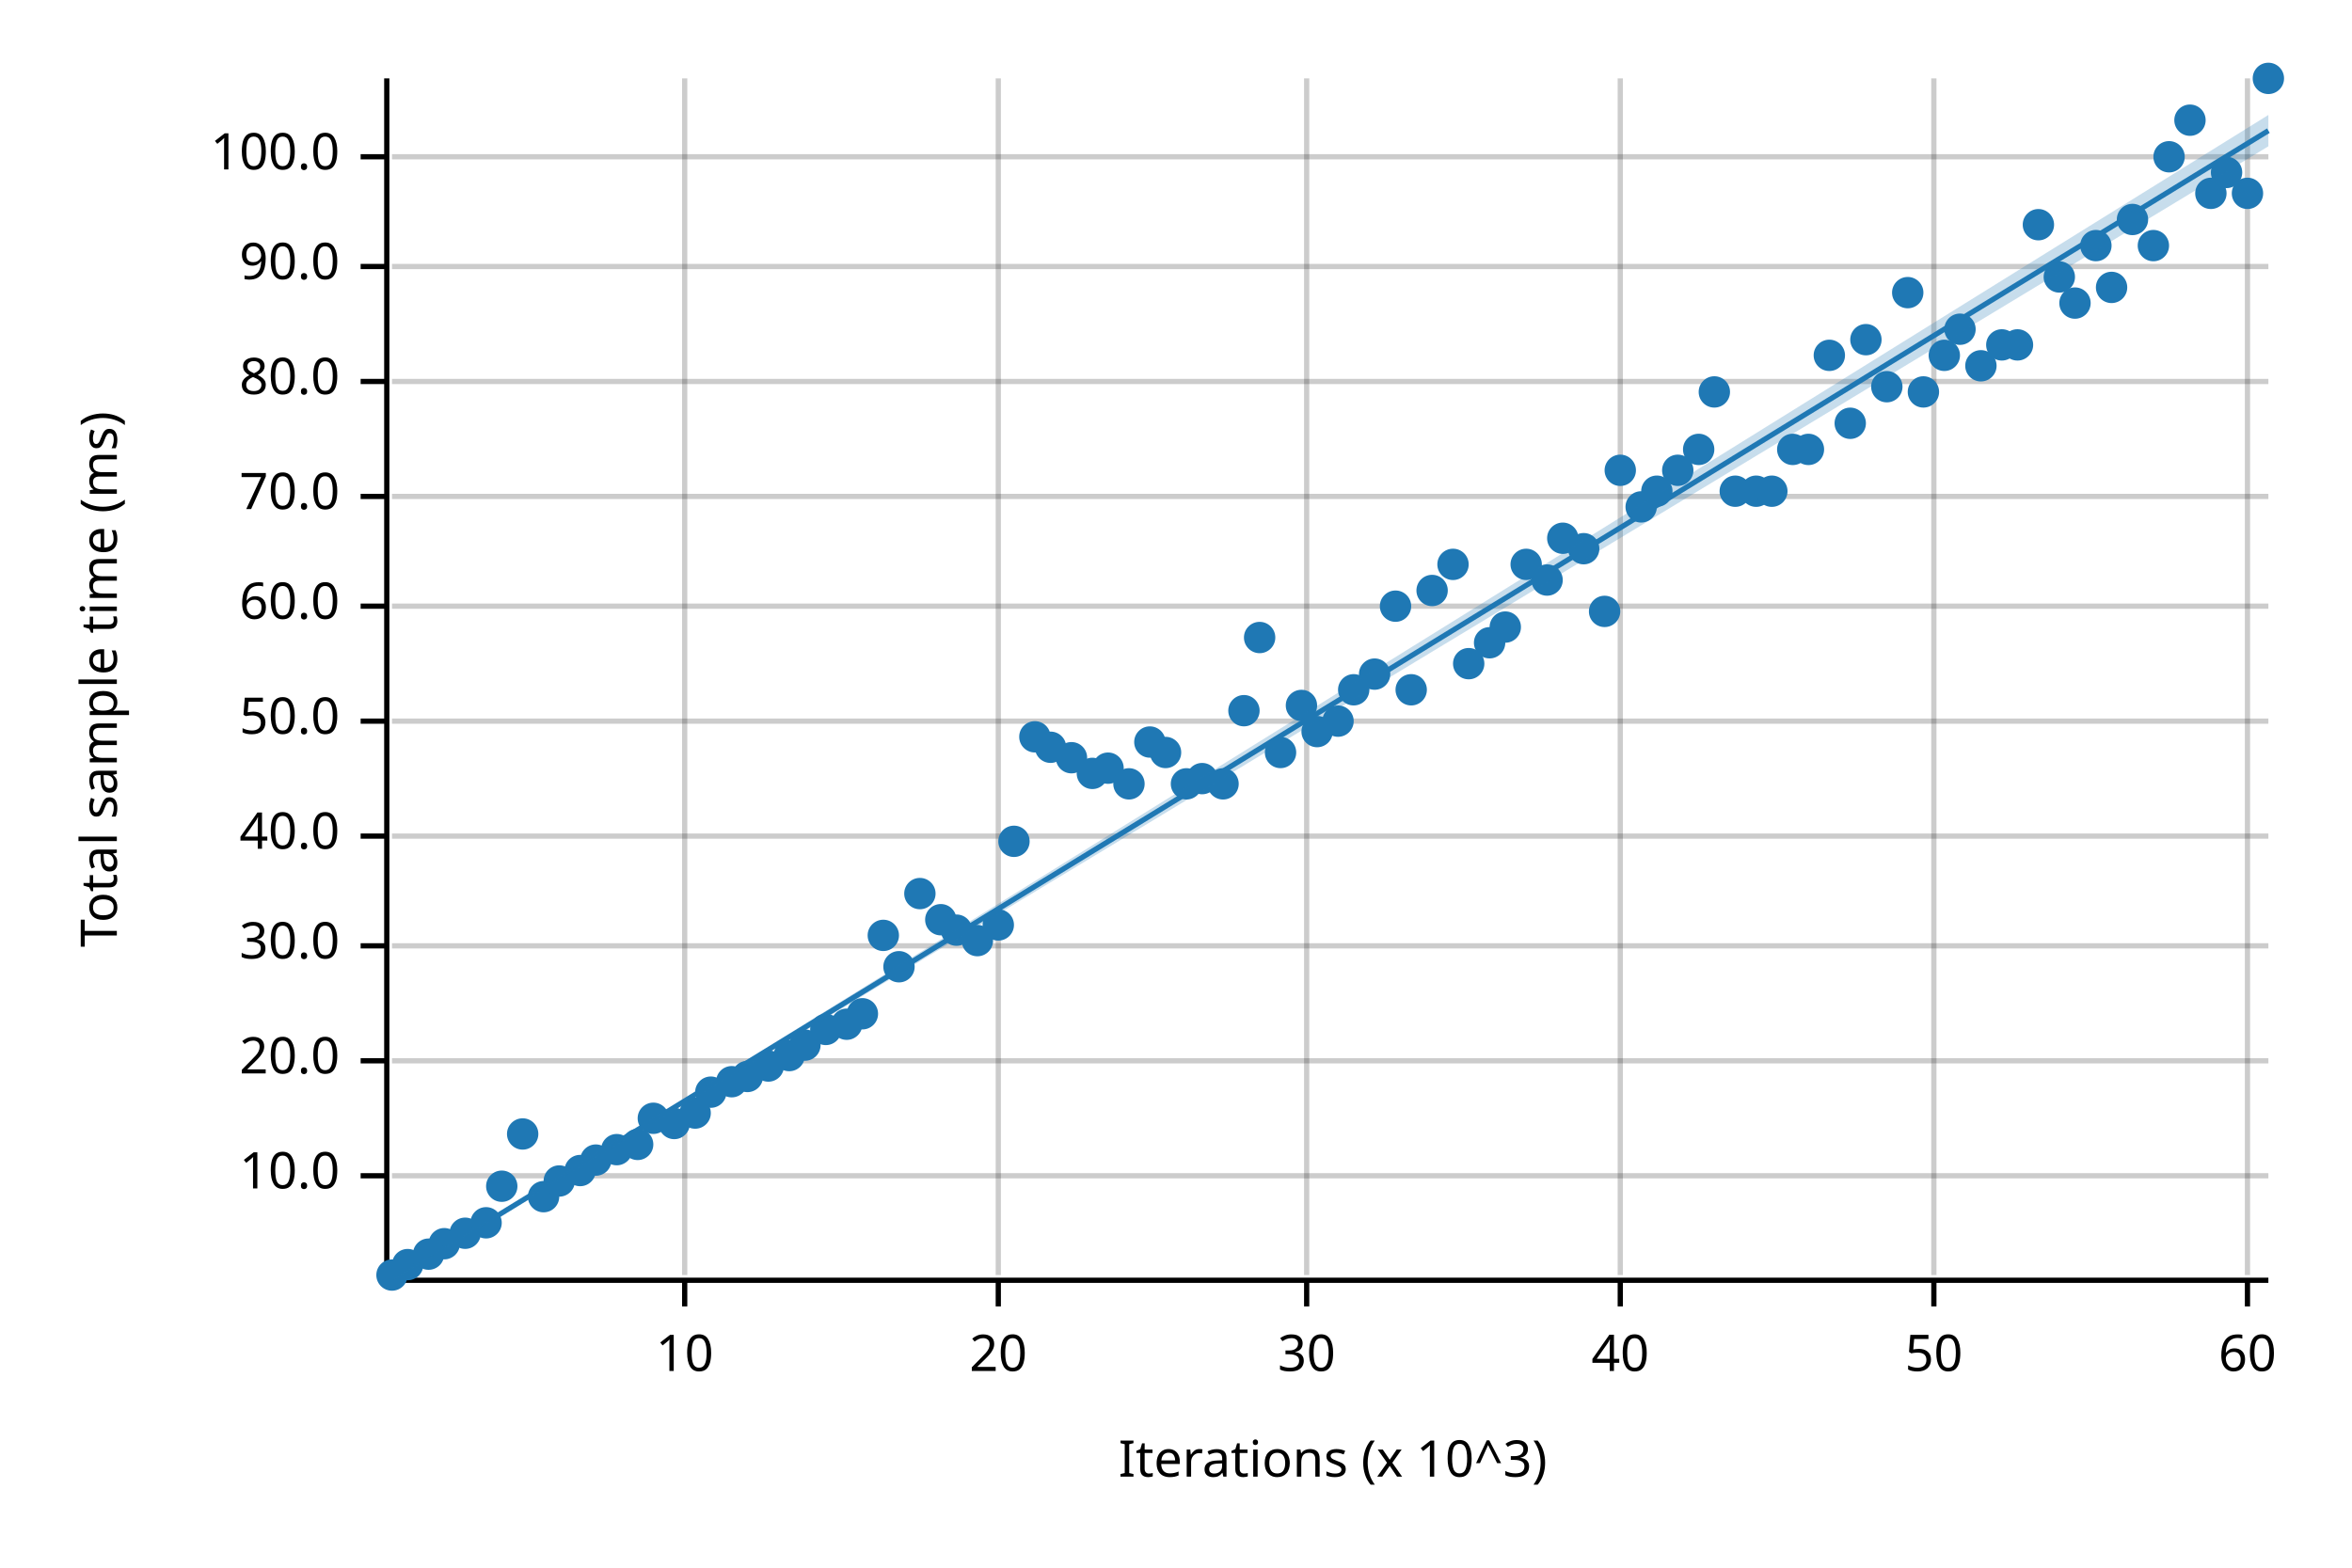
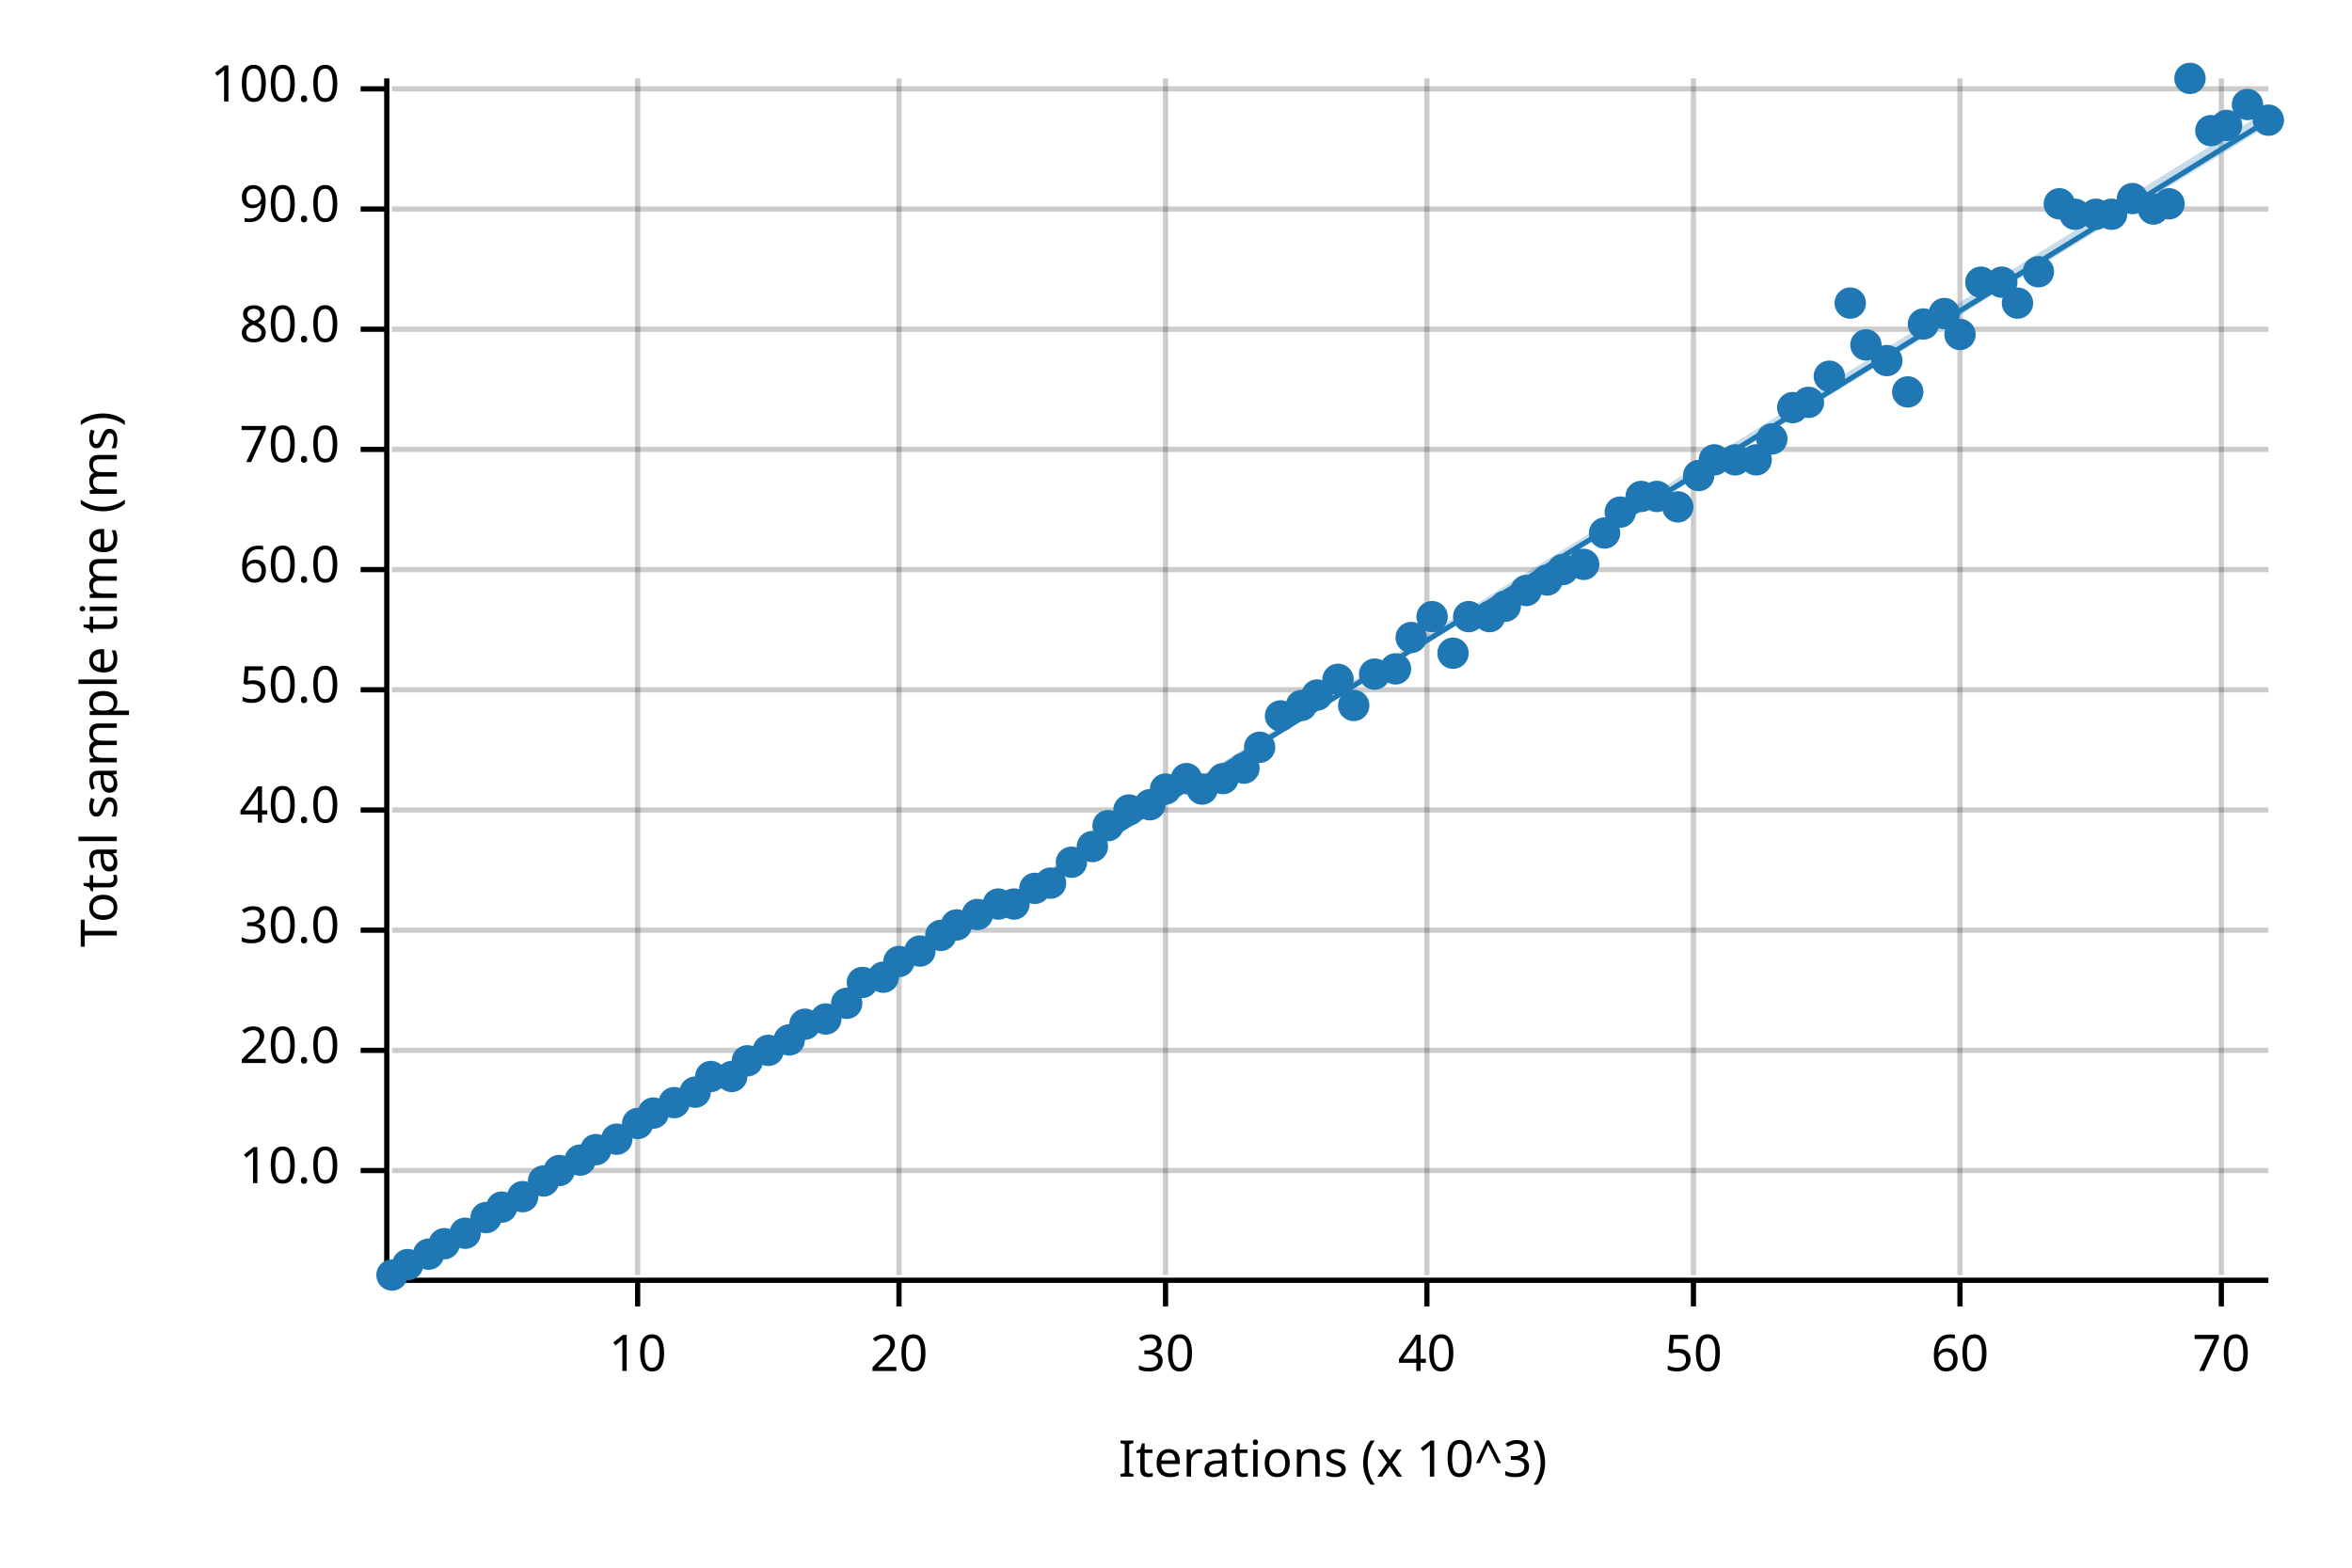
<svg xmlns="http://www.w3.org/2000/svg" width="450" height="300" viewBox="0 0 450 300">
  <text x="15" y="130" dy="0.76em" text-anchor="middle" font-family="sans-serif" font-size="9.677" opacity="1" fill="#000000" transform="rotate(270, 15, 130)">
Total sample time (ms)
</text>
  <text x="255" y="285" dy="-0.5ex" text-anchor="middle" font-family="sans-serif" font-size="9.677" opacity="1" fill="#000000">
Iterations (x 10^3)
</text>
-   <line opacity="0.2" stroke="#000000" stroke-width="1" x1="131" y1="244" x2="131" y2="15" />
-   <line opacity="0.2" stroke="#000000" stroke-width="1" x1="191" y1="244" x2="191" y2="15" />
-   <line opacity="0.2" stroke="#000000" stroke-width="1" x1="250" y1="244" x2="250" y2="15" />
-   <line opacity="0.2" stroke="#000000" stroke-width="1" x1="310" y1="244" x2="310" y2="15" />
-   <line opacity="0.2" stroke="#000000" stroke-width="1" x1="370" y1="244" x2="370" y2="15" />
-   <line opacity="0.2" stroke="#000000" stroke-width="1" x1="430" y1="244" x2="430" y2="15" />
-   <line opacity="0.2" stroke="#000000" stroke-width="1" x1="75" y1="225" x2="434" y2="225" />
-   <line opacity="0.2" stroke="#000000" stroke-width="1" x1="75" y1="203" x2="434" y2="203" />
-   <line opacity="0.2" stroke="#000000" stroke-width="1" x1="75" y1="181" x2="434" y2="181" />
-   <line opacity="0.2" stroke="#000000" stroke-width="1" x1="75" y1="160" x2="434" y2="160" />
-   <line opacity="0.2" stroke="#000000" stroke-width="1" x1="75" y1="138" x2="434" y2="138" />
-   <line opacity="0.2" stroke="#000000" stroke-width="1" x1="75" y1="116" x2="434" y2="116" />
-   <line opacity="0.2" stroke="#000000" stroke-width="1" x1="75" y1="95" x2="434" y2="95" />
-   <line opacity="0.2" stroke="#000000" stroke-width="1" x1="75" y1="73" x2="434" y2="73" />
-   <line opacity="0.2" stroke="#000000" stroke-width="1" x1="75" y1="51" x2="434" y2="51" />
-   <line opacity="0.2" stroke="#000000" stroke-width="1" x1="75" y1="30" x2="434" y2="30" />
+   <line opacity="0.2" stroke="#000000" stroke-width="1" x1="122" y1="244" x2="122" y2="15" />
+   <line opacity="0.2" stroke="#000000" stroke-width="1" x1="172" y1="244" x2="172" y2="15" />
+   <line opacity="0.2" stroke="#000000" stroke-width="1" x1="223" y1="244" x2="223" y2="15" />
+   <line opacity="0.2" stroke="#000000" stroke-width="1" x1="273" y1="244" x2="273" y2="15" />
+   <line opacity="0.2" stroke="#000000" stroke-width="1" x1="324" y1="244" x2="324" y2="15" />
+   <line opacity="0.2" stroke="#000000" stroke-width="1" x1="375" y1="244" x2="375" y2="15" />
+   <line opacity="0.2" stroke="#000000" stroke-width="1" x1="425" y1="244" x2="425" y2="15" />
+   <line opacity="0.2" stroke="#000000" stroke-width="1" x1="75" y1="224" x2="434" y2="224" />
+   <line opacity="0.2" stroke="#000000" stroke-width="1" x1="75" y1="201" x2="434" y2="201" />
+   <line opacity="0.2" stroke="#000000" stroke-width="1" x1="75" y1="178" x2="434" y2="178" />
+   <line opacity="0.2" stroke="#000000" stroke-width="1" x1="75" y1="155" x2="434" y2="155" />
+   <line opacity="0.2" stroke="#000000" stroke-width="1" x1="75" y1="132" x2="434" y2="132" />
+   <line opacity="0.2" stroke="#000000" stroke-width="1" x1="75" y1="109" x2="434" y2="109" />
+   <line opacity="0.2" stroke="#000000" stroke-width="1" x1="75" y1="86" x2="434" y2="86" />
+   <line opacity="0.2" stroke="#000000" stroke-width="1" x1="75" y1="63" x2="434" y2="63" />
+   <line opacity="0.2" stroke="#000000" stroke-width="1" x1="75" y1="40" x2="434" y2="40" />
+   <line opacity="0.2" stroke="#000000" stroke-width="1" x1="75" y1="17" x2="434" y2="17" />
  <polyline fill="none" opacity="1" stroke="#000000" stroke-width="1" points="74,15 74,244 " />
-   <text x="65" y="225" dy="0.5ex" text-anchor="end" font-family="sans-serif" font-size="9.677" opacity="1" fill="#000000">
+   <text x="65" y="224" dy="0.5ex" text-anchor="end" font-family="sans-serif" font-size="9.677" opacity="1" fill="#000000">
10.0
</text>
-   <polyline fill="none" opacity="1" stroke="#000000" stroke-width="1" points="69,225 74,225 " />
-   <text x="65" y="203" dy="0.5ex" text-anchor="end" font-family="sans-serif" font-size="9.677" opacity="1" fill="#000000">
+   <polyline fill="none" opacity="1" stroke="#000000" stroke-width="1" points="69,224 74,224 " />
+   <text x="65" y="201" dy="0.5ex" text-anchor="end" font-family="sans-serif" font-size="9.677" opacity="1" fill="#000000">
20.0
</text>
-   <polyline fill="none" opacity="1" stroke="#000000" stroke-width="1" points="69,203 74,203 " />
-   <text x="65" y="181" dy="0.5ex" text-anchor="end" font-family="sans-serif" font-size="9.677" opacity="1" fill="#000000">
+   <polyline fill="none" opacity="1" stroke="#000000" stroke-width="1" points="69,201 74,201 " />
+   <text x="65" y="178" dy="0.5ex" text-anchor="end" font-family="sans-serif" font-size="9.677" opacity="1" fill="#000000">
30.0
</text>
-   <polyline fill="none" opacity="1" stroke="#000000" stroke-width="1" points="69,181 74,181 " />
-   <text x="65" y="160" dy="0.5ex" text-anchor="end" font-family="sans-serif" font-size="9.677" opacity="1" fill="#000000">
+   <polyline fill="none" opacity="1" stroke="#000000" stroke-width="1" points="69,178 74,178 " />
+   <text x="65" y="155" dy="0.5ex" text-anchor="end" font-family="sans-serif" font-size="9.677" opacity="1" fill="#000000">
40.0
</text>
-   <polyline fill="none" opacity="1" stroke="#000000" stroke-width="1" points="69,160 74,160 " />
-   <text x="65" y="138" dy="0.5ex" text-anchor="end" font-family="sans-serif" font-size="9.677" opacity="1" fill="#000000">
+   <polyline fill="none" opacity="1" stroke="#000000" stroke-width="1" points="69,155 74,155 " />
+   <text x="65" y="132" dy="0.5ex" text-anchor="end" font-family="sans-serif" font-size="9.677" opacity="1" fill="#000000">
50.0
</text>
-   <polyline fill="none" opacity="1" stroke="#000000" stroke-width="1" points="69,138 74,138 " />
-   <text x="65" y="116" dy="0.5ex" text-anchor="end" font-family="sans-serif" font-size="9.677" opacity="1" fill="#000000">
+   <polyline fill="none" opacity="1" stroke="#000000" stroke-width="1" points="69,132 74,132 " />
+   <text x="65" y="109" dy="0.5ex" text-anchor="end" font-family="sans-serif" font-size="9.677" opacity="1" fill="#000000">
60.0
</text>
-   <polyline fill="none" opacity="1" stroke="#000000" stroke-width="1" points="69,116 74,116 " />
-   <text x="65" y="95" dy="0.5ex" text-anchor="end" font-family="sans-serif" font-size="9.677" opacity="1" fill="#000000">
+   <polyline fill="none" opacity="1" stroke="#000000" stroke-width="1" points="69,109 74,109 " />
+   <text x="65" y="86" dy="0.5ex" text-anchor="end" font-family="sans-serif" font-size="9.677" opacity="1" fill="#000000">
70.0
</text>
-   <polyline fill="none" opacity="1" stroke="#000000" stroke-width="1" points="69,95 74,95 " />
-   <text x="65" y="73" dy="0.5ex" text-anchor="end" font-family="sans-serif" font-size="9.677" opacity="1" fill="#000000">
+   <polyline fill="none" opacity="1" stroke="#000000" stroke-width="1" points="69,86 74,86 " />
+   <text x="65" y="63" dy="0.5ex" text-anchor="end" font-family="sans-serif" font-size="9.677" opacity="1" fill="#000000">
80.0
</text>
-   <polyline fill="none" opacity="1" stroke="#000000" stroke-width="1" points="69,73 74,73 " />
-   <text x="65" y="51" dy="0.5ex" text-anchor="end" font-family="sans-serif" font-size="9.677" opacity="1" fill="#000000">
+   <polyline fill="none" opacity="1" stroke="#000000" stroke-width="1" points="69,63 74,63 " />
+   <text x="65" y="40" dy="0.5ex" text-anchor="end" font-family="sans-serif" font-size="9.677" opacity="1" fill="#000000">
90.0
</text>
-   <polyline fill="none" opacity="1" stroke="#000000" stroke-width="1" points="69,51 74,51 " />
-   <text x="65" y="30" dy="0.5ex" text-anchor="end" font-family="sans-serif" font-size="9.677" opacity="1" fill="#000000">
+   <polyline fill="none" opacity="1" stroke="#000000" stroke-width="1" points="69,40 74,40 " />
+   <text x="65" y="17" dy="0.5ex" text-anchor="end" font-family="sans-serif" font-size="9.677" opacity="1" fill="#000000">
100.0
</text>
-   <polyline fill="none" opacity="1" stroke="#000000" stroke-width="1" points="69,30 74,30 " />
+   <polyline fill="none" opacity="1" stroke="#000000" stroke-width="1" points="69,17 74,17 " />
  <polyline fill="none" opacity="1" stroke="#000000" stroke-width="1" points="75,245 434,245 " />
-   <text x="131" y="255" dy="0.76em" text-anchor="middle" font-family="sans-serif" font-size="9.677" opacity="1" fill="#000000">
+   <text x="122" y="255" dy="0.76em" text-anchor="middle" font-family="sans-serif" font-size="9.677" opacity="1" fill="#000000">
10
</text>
-   <polyline fill="none" opacity="1" stroke="#000000" stroke-width="1" points="131,245 131,250 " />
-   <text x="191" y="255" dy="0.76em" text-anchor="middle" font-family="sans-serif" font-size="9.677" opacity="1" fill="#000000">
+   <polyline fill="none" opacity="1" stroke="#000000" stroke-width="1" points="122,245 122,250 " />
+   <text x="172" y="255" dy="0.76em" text-anchor="middle" font-family="sans-serif" font-size="9.677" opacity="1" fill="#000000">
20
</text>
-   <polyline fill="none" opacity="1" stroke="#000000" stroke-width="1" points="191,245 191,250 " />
-   <text x="250" y="255" dy="0.76em" text-anchor="middle" font-family="sans-serif" font-size="9.677" opacity="1" fill="#000000">
+   <polyline fill="none" opacity="1" stroke="#000000" stroke-width="1" points="172,245 172,250 " />
+   <text x="223" y="255" dy="0.76em" text-anchor="middle" font-family="sans-serif" font-size="9.677" opacity="1" fill="#000000">
30
</text>
-   <polyline fill="none" opacity="1" stroke="#000000" stroke-width="1" points="250,245 250,250 " />
-   <text x="310" y="255" dy="0.76em" text-anchor="middle" font-family="sans-serif" font-size="9.677" opacity="1" fill="#000000">
+   <polyline fill="none" opacity="1" stroke="#000000" stroke-width="1" points="223,245 223,250 " />
+   <text x="273" y="255" dy="0.76em" text-anchor="middle" font-family="sans-serif" font-size="9.677" opacity="1" fill="#000000">
40
</text>
-   <polyline fill="none" opacity="1" stroke="#000000" stroke-width="1" points="310,245 310,250 " />
-   <text x="370" y="255" dy="0.76em" text-anchor="middle" font-family="sans-serif" font-size="9.677" opacity="1" fill="#000000">
+   <polyline fill="none" opacity="1" stroke="#000000" stroke-width="1" points="273,245 273,250 " />
+   <text x="324" y="255" dy="0.76em" text-anchor="middle" font-family="sans-serif" font-size="9.677" opacity="1" fill="#000000">
50
</text>
-   <polyline fill="none" opacity="1" stroke="#000000" stroke-width="1" points="370,245 370,250 " />
-   <text x="430" y="255" dy="0.76em" text-anchor="middle" font-family="sans-serif" font-size="9.677" opacity="1" fill="#000000">
+   <polyline fill="none" opacity="1" stroke="#000000" stroke-width="1" points="324,245 324,250 " />
+   <text x="375" y="255" dy="0.76em" text-anchor="middle" font-family="sans-serif" font-size="9.677" opacity="1" fill="#000000">
60
</text>
-   <polyline fill="none" opacity="1" stroke="#000000" stroke-width="1" points="430,245 430,250 " />
+   <polyline fill="none" opacity="1" stroke="#000000" stroke-width="1" points="375,245 375,250 " />
+   <text x="425" y="255" dy="0.76em" text-anchor="middle" font-family="sans-serif" font-size="9.677" opacity="1" fill="#000000">
+ 70
+ </text>
+   <polyline fill="none" opacity="1" stroke="#000000" stroke-width="1" points="425,245 425,250 " />
  <circle cx="75" cy="244" r="3" opacity="1" fill="#1F78B4" stroke="none" stroke-width="1" />
  <circle cx="78" cy="242" r="3" opacity="1" fill="#1F78B4" stroke="none" stroke-width="1" />
  <circle cx="82" cy="240" r="3" opacity="1" fill="#1F78B4" stroke="none" stroke-width="1" />
  <circle cx="85" cy="238" r="3" opacity="1" fill="#1F78B4" stroke="none" stroke-width="1" />
  <circle cx="89" cy="236" r="3" opacity="1" fill="#1F78B4" stroke="none" stroke-width="1" />
-   <circle cx="93" cy="234" r="3" opacity="1" fill="#1F78B4" stroke="none" stroke-width="1" />
-   <circle cx="96" cy="227" r="3" opacity="1" fill="#1F78B4" stroke="none" stroke-width="1" />
-   <circle cx="100" cy="217" r="3" opacity="1" fill="#1F78B4" stroke="none" stroke-width="1" />
-   <circle cx="104" cy="229" r="3" opacity="1" fill="#1F78B4" stroke="none" stroke-width="1" />
-   <circle cx="107" cy="226" r="3" opacity="1" fill="#1F78B4" stroke="none" stroke-width="1" />
-   <circle cx="111" cy="224" r="3" opacity="1" fill="#1F78B4" stroke="none" stroke-width="1" />
-   <circle cx="114" cy="222" r="3" opacity="1" fill="#1F78B4" stroke="none" stroke-width="1" />
-   <circle cx="118" cy="220" r="3" opacity="1" fill="#1F78B4" stroke="none" stroke-width="1" />
-   <circle cx="122" cy="219" r="3" opacity="1" fill="#1F78B4" stroke="none" stroke-width="1" />
-   <circle cx="125" cy="214" r="3" opacity="1" fill="#1F78B4" stroke="none" stroke-width="1" />
-   <circle cx="129" cy="215" r="3" opacity="1" fill="#1F78B4" stroke="none" stroke-width="1" />
-   <circle cx="133" cy="213" r="3" opacity="1" fill="#1F78B4" stroke="none" stroke-width="1" />
-   <circle cx="136" cy="209" r="3" opacity="1" fill="#1F78B4" stroke="none" stroke-width="1" />
-   <circle cx="140" cy="207" r="3" opacity="1" fill="#1F78B4" stroke="none" stroke-width="1" />
-   <circle cx="143" cy="206" r="3" opacity="1" fill="#1F78B4" stroke="none" stroke-width="1" />
-   <circle cx="147" cy="204" r="3" opacity="1" fill="#1F78B4" stroke="none" stroke-width="1" />
-   <circle cx="151" cy="202" r="3" opacity="1" fill="#1F78B4" stroke="none" stroke-width="1" />
-   <circle cx="154" cy="200" r="3" opacity="1" fill="#1F78B4" stroke="none" stroke-width="1" />
-   <circle cx="158" cy="197" r="3" opacity="1" fill="#1F78B4" stroke="none" stroke-width="1" />
-   <circle cx="162" cy="196" r="3" opacity="1" fill="#1F78B4" stroke="none" stroke-width="1" />
-   <circle cx="165" cy="194" r="3" opacity="1" fill="#1F78B4" stroke="none" stroke-width="1" />
-   <circle cx="169" cy="179" r="3" opacity="1" fill="#1F78B4" stroke="none" stroke-width="1" />
-   <circle cx="172" cy="185" r="3" opacity="1" fill="#1F78B4" stroke="none" stroke-width="1" />
-   <circle cx="176" cy="171" r="3" opacity="1" fill="#1F78B4" stroke="none" stroke-width="1" />
-   <circle cx="180" cy="176" r="3" opacity="1" fill="#1F78B4" stroke="none" stroke-width="1" />
-   <circle cx="183" cy="178" r="3" opacity="1" fill="#1F78B4" stroke="none" stroke-width="1" />
-   <circle cx="187" cy="180" r="3" opacity="1" fill="#1F78B4" stroke="none" stroke-width="1" />
-   <circle cx="191" cy="177" r="3" opacity="1" fill="#1F78B4" stroke="none" stroke-width="1" />
-   <circle cx="194" cy="161" r="3" opacity="1" fill="#1F78B4" stroke="none" stroke-width="1" />
-   <circle cx="198" cy="141" r="3" opacity="1" fill="#1F78B4" stroke="none" stroke-width="1" />
-   <circle cx="201" cy="143" r="3" opacity="1" fill="#1F78B4" stroke="none" stroke-width="1" />
-   <circle cx="205" cy="145" r="3" opacity="1" fill="#1F78B4" stroke="none" stroke-width="1" />
-   <circle cx="209" cy="148" r="3" opacity="1" fill="#1F78B4" stroke="none" stroke-width="1" />
-   <circle cx="212" cy="147" r="3" opacity="1" fill="#1F78B4" stroke="none" stroke-width="1" />
-   <circle cx="216" cy="150" r="3" opacity="1" fill="#1F78B4" stroke="none" stroke-width="1" />
-   <circle cx="220" cy="142" r="3" opacity="1" fill="#1F78B4" stroke="none" stroke-width="1" />
-   <circle cx="223" cy="144" r="3" opacity="1" fill="#1F78B4" stroke="none" stroke-width="1" />
-   <circle cx="227" cy="150" r="3" opacity="1" fill="#1F78B4" stroke="none" stroke-width="1" />
-   <circle cx="230" cy="149" r="3" opacity="1" fill="#1F78B4" stroke="none" stroke-width="1" />
-   <circle cx="234" cy="150" r="3" opacity="1" fill="#1F78B4" stroke="none" stroke-width="1" />
-   <circle cx="238" cy="136" r="3" opacity="1" fill="#1F78B4" stroke="none" stroke-width="1" />
-   <circle cx="241" cy="122" r="3" opacity="1" fill="#1F78B4" stroke="none" stroke-width="1" />
-   <circle cx="245" cy="144" r="3" opacity="1" fill="#1F78B4" stroke="none" stroke-width="1" />
+   <circle cx="93" cy="233" r="3" opacity="1" fill="#1F78B4" stroke="none" stroke-width="1" />
+   <circle cx="96" cy="231" r="3" opacity="1" fill="#1F78B4" stroke="none" stroke-width="1" />
+   <circle cx="100" cy="229" r="3" opacity="1" fill="#1F78B4" stroke="none" stroke-width="1" />
+   <circle cx="104" cy="226" r="3" opacity="1" fill="#1F78B4" stroke="none" stroke-width="1" />
+   <circle cx="107" cy="224" r="3" opacity="1" fill="#1F78B4" stroke="none" stroke-width="1" />
+   <circle cx="111" cy="222" r="3" opacity="1" fill="#1F78B4" stroke="none" stroke-width="1" />
+   <circle cx="114" cy="220" r="3" opacity="1" fill="#1F78B4" stroke="none" stroke-width="1" />
+   <circle cx="118" cy="218" r="3" opacity="1" fill="#1F78B4" stroke="none" stroke-width="1" />
+   <circle cx="122" cy="215" r="3" opacity="1" fill="#1F78B4" stroke="none" stroke-width="1" />
+   <circle cx="125" cy="213" r="3" opacity="1" fill="#1F78B4" stroke="none" stroke-width="1" />
+   <circle cx="129" cy="211" r="3" opacity="1" fill="#1F78B4" stroke="none" stroke-width="1" />
+   <circle cx="133" cy="209" r="3" opacity="1" fill="#1F78B4" stroke="none" stroke-width="1" />
+   <circle cx="136" cy="206" r="3" opacity="1" fill="#1F78B4" stroke="none" stroke-width="1" />
+   <circle cx="140" cy="206" r="3" opacity="1" fill="#1F78B4" stroke="none" stroke-width="1" />
+   <circle cx="143" cy="203" r="3" opacity="1" fill="#1F78B4" stroke="none" stroke-width="1" />
+   <circle cx="147" cy="201" r="3" opacity="1" fill="#1F78B4" stroke="none" stroke-width="1" />
+   <circle cx="151" cy="199" r="3" opacity="1" fill="#1F78B4" stroke="none" stroke-width="1" />
+   <circle cx="154" cy="196" r="3" opacity="1" fill="#1F78B4" stroke="none" stroke-width="1" />
+   <circle cx="158" cy="195" r="3" opacity="1" fill="#1F78B4" stroke="none" stroke-width="1" />
+   <circle cx="162" cy="192" r="3" opacity="1" fill="#1F78B4" stroke="none" stroke-width="1" />
+   <circle cx="165" cy="188" r="3" opacity="1" fill="#1F78B4" stroke="none" stroke-width="1" />
+   <circle cx="169" cy="187" r="3" opacity="1" fill="#1F78B4" stroke="none" stroke-width="1" />
+   <circle cx="172" cy="184" r="3" opacity="1" fill="#1F78B4" stroke="none" stroke-width="1" />
+   <circle cx="176" cy="182" r="3" opacity="1" fill="#1F78B4" stroke="none" stroke-width="1" />
+   <circle cx="180" cy="179" r="3" opacity="1" fill="#1F78B4" stroke="none" stroke-width="1" />
+   <circle cx="183" cy="177" r="3" opacity="1" fill="#1F78B4" stroke="none" stroke-width="1" />
+   <circle cx="187" cy="175" r="3" opacity="1" fill="#1F78B4" stroke="none" stroke-width="1" />
+   <circle cx="191" cy="173" r="3" opacity="1" fill="#1F78B4" stroke="none" stroke-width="1" />
+   <circle cx="194" cy="173" r="3" opacity="1" fill="#1F78B4" stroke="none" stroke-width="1" />
+   <circle cx="198" cy="170" r="3" opacity="1" fill="#1F78B4" stroke="none" stroke-width="1" />
+   <circle cx="201" cy="169" r="3" opacity="1" fill="#1F78B4" stroke="none" stroke-width="1" />
+   <circle cx="205" cy="165" r="3" opacity="1" fill="#1F78B4" stroke="none" stroke-width="1" />
+   <circle cx="209" cy="162" r="3" opacity="1" fill="#1F78B4" stroke="none" stroke-width="1" />
+   <circle cx="212" cy="158" r="3" opacity="1" fill="#1F78B4" stroke="none" stroke-width="1" />
+   <circle cx="216" cy="155" r="3" opacity="1" fill="#1F78B4" stroke="none" stroke-width="1" />
+   <circle cx="220" cy="154" r="3" opacity="1" fill="#1F78B4" stroke="none" stroke-width="1" />
+   <circle cx="223" cy="151" r="3" opacity="1" fill="#1F78B4" stroke="none" stroke-width="1" />
+   <circle cx="227" cy="149" r="3" opacity="1" fill="#1F78B4" stroke="none" stroke-width="1" />
+   <circle cx="230" cy="151" r="3" opacity="1" fill="#1F78B4" stroke="none" stroke-width="1" />
+   <circle cx="234" cy="149" r="3" opacity="1" fill="#1F78B4" stroke="none" stroke-width="1" />
+   <circle cx="238" cy="147" r="3" opacity="1" fill="#1F78B4" stroke="none" stroke-width="1" />
+   <circle cx="241" cy="143" r="3" opacity="1" fill="#1F78B4" stroke="none" stroke-width="1" />
+   <circle cx="245" cy="137" r="3" opacity="1" fill="#1F78B4" stroke="none" stroke-width="1" />
  <circle cx="249" cy="135" r="3" opacity="1" fill="#1F78B4" stroke="none" stroke-width="1" />
-   <circle cx="252" cy="140" r="3" opacity="1" fill="#1F78B4" stroke="none" stroke-width="1" />
-   <circle cx="256" cy="138" r="3" opacity="1" fill="#1F78B4" stroke="none" stroke-width="1" />
-   <circle cx="259" cy="132" r="3" opacity="1" fill="#1F78B4" stroke="none" stroke-width="1" />
+   <circle cx="252" cy="133" r="3" opacity="1" fill="#1F78B4" stroke="none" stroke-width="1" />
+   <circle cx="256" cy="130" r="3" opacity="1" fill="#1F78B4" stroke="none" stroke-width="1" />
+   <circle cx="259" cy="135" r="3" opacity="1" fill="#1F78B4" stroke="none" stroke-width="1" />
  <circle cx="263" cy="129" r="3" opacity="1" fill="#1F78B4" stroke="none" stroke-width="1" />
-   <circle cx="267" cy="116" r="3" opacity="1" fill="#1F78B4" stroke="none" stroke-width="1" />
-   <circle cx="270" cy="132" r="3" opacity="1" fill="#1F78B4" stroke="none" stroke-width="1" />
-   <circle cx="274" cy="113" r="3" opacity="1" fill="#1F78B4" stroke="none" stroke-width="1" />
-   <circle cx="278" cy="108" r="3" opacity="1" fill="#1F78B4" stroke="none" stroke-width="1" />
-   <circle cx="281" cy="127" r="3" opacity="1" fill="#1F78B4" stroke="none" stroke-width="1" />
-   <circle cx="285" cy="123" r="3" opacity="1" fill="#1F78B4" stroke="none" stroke-width="1" />
-   <circle cx="288" cy="120" r="3" opacity="1" fill="#1F78B4" stroke="none" stroke-width="1" />
-   <circle cx="292" cy="108" r="3" opacity="1" fill="#1F78B4" stroke="none" stroke-width="1" />
+   <circle cx="267" cy="128" r="3" opacity="1" fill="#1F78B4" stroke="none" stroke-width="1" />
+   <circle cx="270" cy="122" r="3" opacity="1" fill="#1F78B4" stroke="none" stroke-width="1" />
+   <circle cx="274" cy="118" r="3" opacity="1" fill="#1F78B4" stroke="none" stroke-width="1" />
+   <circle cx="278" cy="125" r="3" opacity="1" fill="#1F78B4" stroke="none" stroke-width="1" />
+   <circle cx="281" cy="118" r="3" opacity="1" fill="#1F78B4" stroke="none" stroke-width="1" />
+   <circle cx="285" cy="118" r="3" opacity="1" fill="#1F78B4" stroke="none" stroke-width="1" />
+   <circle cx="288" cy="116" r="3" opacity="1" fill="#1F78B4" stroke="none" stroke-width="1" />
+   <circle cx="292" cy="113" r="3" opacity="1" fill="#1F78B4" stroke="none" stroke-width="1" />
  <circle cx="296" cy="111" r="3" opacity="1" fill="#1F78B4" stroke="none" stroke-width="1" />
-   <circle cx="299" cy="103" r="3" opacity="1" fill="#1F78B4" stroke="none" stroke-width="1" />
-   <circle cx="303" cy="105" r="3" opacity="1" fill="#1F78B4" stroke="none" stroke-width="1" />
-   <circle cx="307" cy="117" r="3" opacity="1" fill="#1F78B4" stroke="none" stroke-width="1" />
-   <circle cx="310" cy="90" r="3" opacity="1" fill="#1F78B4" stroke="none" stroke-width="1" />
-   <circle cx="314" cy="97" r="3" opacity="1" fill="#1F78B4" stroke="none" stroke-width="1" />
-   <circle cx="317" cy="94" r="3" opacity="1" fill="#1F78B4" stroke="none" stroke-width="1" />
-   <circle cx="321" cy="90" r="3" opacity="1" fill="#1F78B4" stroke="none" stroke-width="1" />
-   <circle cx="325" cy="86" r="3" opacity="1" fill="#1F78B4" stroke="none" stroke-width="1" />
-   <circle cx="328" cy="75" r="3" opacity="1" fill="#1F78B4" stroke="none" stroke-width="1" />
-   <circle cx="332" cy="94" r="3" opacity="1" fill="#1F78B4" stroke="none" stroke-width="1" />
-   <circle cx="336" cy="94" r="3" opacity="1" fill="#1F78B4" stroke="none" stroke-width="1" />
-   <circle cx="339" cy="94" r="3" opacity="1" fill="#1F78B4" stroke="none" stroke-width="1" />
-   <circle cx="343" cy="86" r="3" opacity="1" fill="#1F78B4" stroke="none" stroke-width="1" />
-   <circle cx="346" cy="86" r="3" opacity="1" fill="#1F78B4" stroke="none" stroke-width="1" />
-   <circle cx="350" cy="68" r="3" opacity="1" fill="#1F78B4" stroke="none" stroke-width="1" />
-   <circle cx="354" cy="81" r="3" opacity="1" fill="#1F78B4" stroke="none" stroke-width="1" />
-   <circle cx="357" cy="65" r="3" opacity="1" fill="#1F78B4" stroke="none" stroke-width="1" />
-   <circle cx="361" cy="74" r="3" opacity="1" fill="#1F78B4" stroke="none" stroke-width="1" />
-   <circle cx="365" cy="56" r="3" opacity="1" fill="#1F78B4" stroke="none" stroke-width="1" />
-   <circle cx="368" cy="75" r="3" opacity="1" fill="#1F78B4" stroke="none" stroke-width="1" />
-   <circle cx="372" cy="68" r="3" opacity="1" fill="#1F78B4" stroke="none" stroke-width="1" />
-   <circle cx="375" cy="63" r="3" opacity="1" fill="#1F78B4" stroke="none" stroke-width="1" />
-   <circle cx="379" cy="70" r="3" opacity="1" fill="#1F78B4" stroke="none" stroke-width="1" />
-   <circle cx="383" cy="66" r="3" opacity="1" fill="#1F78B4" stroke="none" stroke-width="1" />
-   <circle cx="386" cy="66" r="3" opacity="1" fill="#1F78B4" stroke="none" stroke-width="1" />
-   <circle cx="390" cy="43" r="3" opacity="1" fill="#1F78B4" stroke="none" stroke-width="1" />
-   <circle cx="394" cy="53" r="3" opacity="1" fill="#1F78B4" stroke="none" stroke-width="1" />
-   <circle cx="397" cy="58" r="3" opacity="1" fill="#1F78B4" stroke="none" stroke-width="1" />
-   <circle cx="401" cy="47" r="3" opacity="1" fill="#1F78B4" stroke="none" stroke-width="1" />
-   <circle cx="404" cy="55" r="3" opacity="1" fill="#1F78B4" stroke="none" stroke-width="1" />
-   <circle cx="408" cy="42" r="3" opacity="1" fill="#1F78B4" stroke="none" stroke-width="1" />
-   <circle cx="412" cy="47" r="3" opacity="1" fill="#1F78B4" stroke="none" stroke-width="1" />
-   <circle cx="415" cy="30" r="3" opacity="1" fill="#1F78B4" stroke="none" stroke-width="1" />
-   <circle cx="419" cy="23" r="3" opacity="1" fill="#1F78B4" stroke="none" stroke-width="1" />
-   <circle cx="423" cy="37" r="3" opacity="1" fill="#1F78B4" stroke="none" stroke-width="1" />
-   <circle cx="426" cy="33" r="3" opacity="1" fill="#1F78B4" stroke="none" stroke-width="1" />
-   <circle cx="430" cy="37" r="3" opacity="1" fill="#1F78B4" stroke="none" stroke-width="1" />
-   <circle cx="434" cy="15" r="3" opacity="1" fill="#1F78B4" stroke="none" stroke-width="1" />
-   <polyline fill="none" opacity="1" stroke="#1F78B4" stroke-width="1" points="75,245 434,25 " />
-   <polygon opacity="0.25" fill="#1F78B4" points="75,245 434,28 434,22 " />
+   <circle cx="299" cy="109" r="3" opacity="1" fill="#1F78B4" stroke="none" stroke-width="1" />
+   <circle cx="303" cy="108" r="3" opacity="1" fill="#1F78B4" stroke="none" stroke-width="1" />
+   <circle cx="307" cy="102" r="3" opacity="1" fill="#1F78B4" stroke="none" stroke-width="1" />
+   <circle cx="310" cy="98" r="3" opacity="1" fill="#1F78B4" stroke="none" stroke-width="1" />
+   <circle cx="314" cy="95" r="3" opacity="1" fill="#1F78B4" stroke="none" stroke-width="1" />
+   <circle cx="317" cy="95" r="3" opacity="1" fill="#1F78B4" stroke="none" stroke-width="1" />
+   <circle cx="321" cy="97" r="3" opacity="1" fill="#1F78B4" stroke="none" stroke-width="1" />
+   <circle cx="325" cy="91" r="3" opacity="1" fill="#1F78B4" stroke="none" stroke-width="1" />
+   <circle cx="328" cy="88" r="3" opacity="1" fill="#1F78B4" stroke="none" stroke-width="1" />
+   <circle cx="332" cy="88" r="3" opacity="1" fill="#1F78B4" stroke="none" stroke-width="1" />
+   <circle cx="336" cy="88" r="3" opacity="1" fill="#1F78B4" stroke="none" stroke-width="1" />
+   <circle cx="339" cy="84" r="3" opacity="1" fill="#1F78B4" stroke="none" stroke-width="1" />
+   <circle cx="343" cy="78" r="3" opacity="1" fill="#1F78B4" stroke="none" stroke-width="1" />
+   <circle cx="346" cy="77" r="3" opacity="1" fill="#1F78B4" stroke="none" stroke-width="1" />
+   <circle cx="350" cy="72" r="3" opacity="1" fill="#1F78B4" stroke="none" stroke-width="1" />
+   <circle cx="354" cy="58" r="3" opacity="1" fill="#1F78B4" stroke="none" stroke-width="1" />
+   <circle cx="357" cy="66" r="3" opacity="1" fill="#1F78B4" stroke="none" stroke-width="1" />
+   <circle cx="361" cy="69" r="3" opacity="1" fill="#1F78B4" stroke="none" stroke-width="1" />
+   <circle cx="365" cy="75" r="3" opacity="1" fill="#1F78B4" stroke="none" stroke-width="1" />
+   <circle cx="368" cy="62" r="3" opacity="1" fill="#1F78B4" stroke="none" stroke-width="1" />
+   <circle cx="372" cy="60" r="3" opacity="1" fill="#1F78B4" stroke="none" stroke-width="1" />
+   <circle cx="375" cy="64" r="3" opacity="1" fill="#1F78B4" stroke="none" stroke-width="1" />
+   <circle cx="379" cy="54" r="3" opacity="1" fill="#1F78B4" stroke="none" stroke-width="1" />
+   <circle cx="383" cy="54" r="3" opacity="1" fill="#1F78B4" stroke="none" stroke-width="1" />
+   <circle cx="386" cy="58" r="3" opacity="1" fill="#1F78B4" stroke="none" stroke-width="1" />
+   <circle cx="390" cy="52" r="3" opacity="1" fill="#1F78B4" stroke="none" stroke-width="1" />
+   <circle cx="394" cy="39" r="3" opacity="1" fill="#1F78B4" stroke="none" stroke-width="1" />
+   <circle cx="397" cy="41" r="3" opacity="1" fill="#1F78B4" stroke="none" stroke-width="1" />
+   <circle cx="401" cy="41" r="3" opacity="1" fill="#1F78B4" stroke="none" stroke-width="1" />
+   <circle cx="404" cy="41" r="3" opacity="1" fill="#1F78B4" stroke="none" stroke-width="1" />
+   <circle cx="408" cy="38" r="3" opacity="1" fill="#1F78B4" stroke="none" stroke-width="1" />
+   <circle cx="412" cy="40" r="3" opacity="1" fill="#1F78B4" stroke="none" stroke-width="1" />
+   <circle cx="415" cy="39" r="3" opacity="1" fill="#1F78B4" stroke="none" stroke-width="1" />
+   <circle cx="419" cy="15" r="3" opacity="1" fill="#1F78B4" stroke="none" stroke-width="1" />
+   <circle cx="423" cy="25" r="3" opacity="1" fill="#1F78B4" stroke="none" stroke-width="1" />
+   <circle cx="426" cy="24" r="3" opacity="1" fill="#1F78B4" stroke="none" stroke-width="1" />
+   <circle cx="430" cy="20" r="3" opacity="1" fill="#1F78B4" stroke="none" stroke-width="1" />
+   <circle cx="434" cy="23" r="3" opacity="1" fill="#1F78B4" stroke="none" stroke-width="1" />
+   <polyline fill="none" opacity="1" stroke="#1F78B4" stroke-width="1" points="75,245 434,23 " />
+   <polygon opacity="0.25" fill="#1F78B4" points="75,245 434,24 434,21 " />
</svg>
